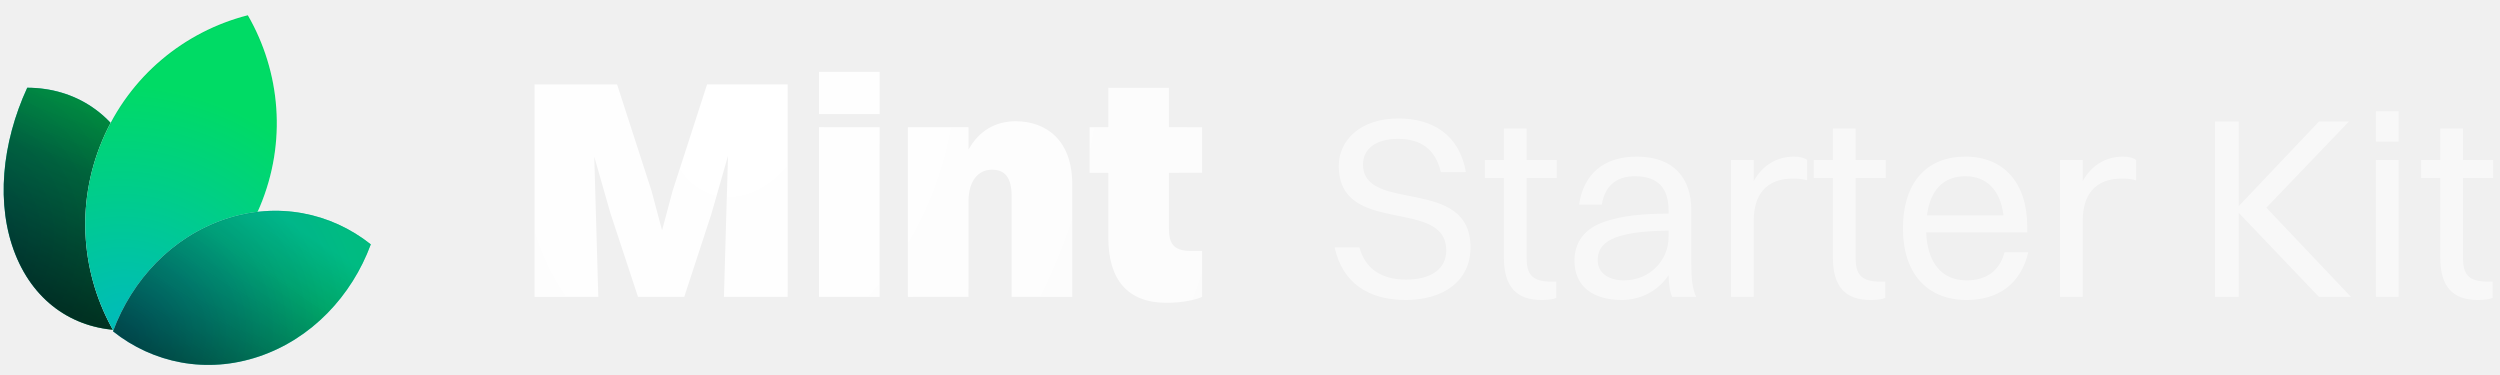
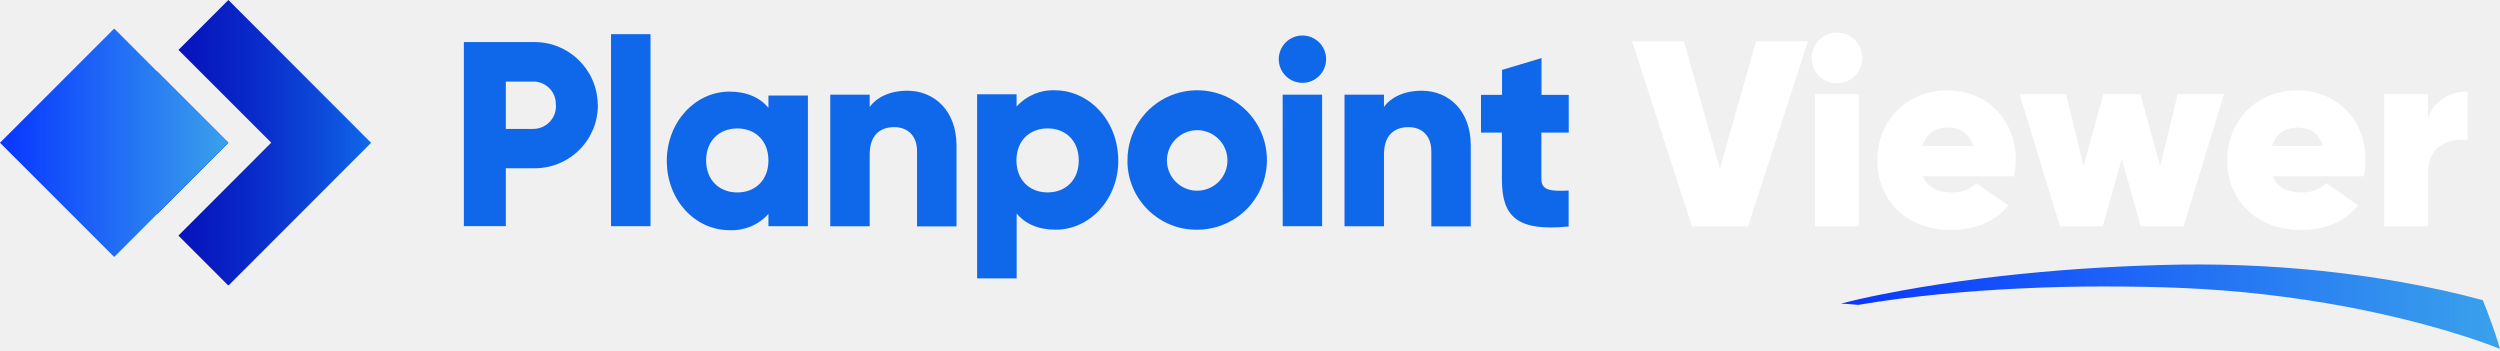
- <svg xmlns="http://www.w3.org/2000/svg" width="160" height="24" viewBox="0 0 160 24" fill="none">
-   <path d="M7.953 21.139C4.896 21.13 2.255 19.458 0.987 16.29C-0.28 13.121 0.109 9.163 1.744 5.615C4.801 5.624 7.442 7.296 8.71 10.465C9.977 13.633 9.588 17.591 7.953 21.139Z" fill="white" />
-   <path d="M7.953 21.139C4.896 21.13 2.255 19.458 0.987 16.29C-0.28 13.121 0.109 9.163 1.744 5.615C4.801 5.624 7.442 7.296 8.71 10.465C9.977 13.633 9.588 17.591 7.953 21.139Z" fill="url(#paint0_radial_115_109)" />
-   <path d="M7.953 21.139C4.896 21.13 2.255 19.458 0.987 16.29C-0.28 13.121 0.109 9.163 1.744 5.615C4.801 5.624 7.442 7.296 8.71 10.465C9.977 13.633 9.588 17.591 7.953 21.139Z" fill="black" fill-opacity="0.5" style="mix-blend-mode:hard-light" />
-   <path d="M7.953 21.139C4.896 21.13 2.255 19.458 0.987 16.29C-0.28 13.121 0.109 9.163 1.744 5.615C4.801 5.624 7.442 7.296 8.71 10.465C9.977 13.633 9.588 17.591 7.953 21.139Z" fill="url(#paint1_linear_115_109)" fill-opacity="0.5" style="mix-blend-mode:hard-light" />
-   <path d="M7.935 21.111C4.897 21.096 2.274 19.431 1.013 16.279C-0.248 13.124 0.136 9.182 1.762 5.643C4.8 5.659 7.423 7.324 8.684 10.476C9.945 13.63 9.561 17.572 7.935 21.111Z" stroke="url(#paint2_linear_115_109)" stroke-opacity="0.05" stroke-width="0.056" />
-   <path d="M7.31 21.257C11.354 20.221 14.884 17.375 16.628 13.236C18.373 9.097 17.945 4.587 15.86 0.976C11.816 2.012 8.287 4.858 6.542 8.998C4.797 13.137 5.225 17.646 7.31 21.257Z" fill="white" />
-   <path d="M7.31 21.257C11.354 20.221 14.884 17.375 16.628 13.236C18.373 9.097 17.945 4.587 15.86 0.976C11.816 2.012 8.287 4.858 6.542 8.998C4.797 13.137 5.225 17.646 7.31 21.257Z" fill="url(#paint3_radial_115_109)" />
-   <path d="M16.602 13.225C14.864 17.349 11.351 20.187 7.324 21.225C5.253 17.624 4.829 13.132 6.568 9.009C8.306 4.885 11.819 2.047 15.846 1.009C17.918 4.61 18.341 9.101 16.602 13.225Z" stroke="url(#paint4_linear_115_109)" stroke-opacity="0.05" stroke-width="0.056" />
-   <path d="M7.234 21.207C9.789 23.237 13.21 23.951 16.577 22.814C19.944 21.677 22.506 18.945 23.73 15.638C21.175 13.608 17.754 12.894 14.387 14.031C11.02 15.168 8.458 17.901 7.234 21.207Z" fill="white" />
-   <path d="M7.234 21.207C9.789 23.237 13.21 23.951 16.577 22.814C19.944 21.677 22.506 18.945 23.73 15.638C21.175 13.608 17.754 12.894 14.387 14.031C11.02 15.168 8.458 17.901 7.234 21.207Z" fill="url(#paint5_radial_115_109)" />
-   <path d="M7.234 21.207C9.789 23.237 13.21 23.951 16.577 22.814C19.944 21.677 22.506 18.945 23.73 15.638C21.175 13.608 17.754 12.894 14.387 14.031C11.02 15.168 8.458 17.901 7.234 21.207Z" fill="black" fill-opacity="0.2" style="mix-blend-mode:hard-light" />
-   <path d="M7.234 21.207C9.789 23.237 13.21 23.951 16.577 22.814C19.944 21.677 22.506 18.945 23.73 15.638C21.175 13.608 17.754 12.894 14.387 14.031C11.02 15.168 8.458 17.901 7.234 21.207Z" fill="url(#paint6_linear_115_109)" fill-opacity="0.5" style="mix-blend-mode:hard-light" />
-   <path d="M16.568 22.787C13.218 23.918 9.814 23.212 7.267 21.198C8.492 17.907 11.044 15.189 14.396 14.058C17.747 12.927 21.15 13.633 23.697 15.648C22.472 18.938 19.92 21.656 16.568 22.787Z" stroke="url(#paint7_linear_115_109)" stroke-opacity="0.05" stroke-width="0.056" />
-   <path d="M34.212 19V5.4H39.492L41.692 12.2L42.372 14.74L43.052 12.2L45.252 5.4H50.412V19H46.332L46.592 9.98L45.532 13.68L43.792 19H40.832L39.052 13.6L38.032 10.02L38.292 19H34.212ZM52.416 7.3V4.6H56.295V7.3H52.416ZM52.416 19V8.14H56.295V19H52.416ZM58.104 19V8.14H61.984V9.58C62.664 8.34 63.744 7.76 65.004 7.76C66.964 7.76 68.624 8.98 68.624 11.78V19H64.744V12.56C64.744 11.34 64.304 10.86 63.484 10.86C62.604 10.86 61.984 11.58 61.984 12.88V19H58.104ZM70.933 15.22V11.06H69.733V8.14H70.933V5.62H74.813V8.14H76.933V11.06H74.813V14.6C74.813 15.5 75.033 16.06 76.213 16.06H76.933V19C76.493 19.2 75.673 19.38 74.653 19.38C72.153 19.38 70.933 17.88 70.933 15.22Z" fill="url(#paint8_radial_115_109)" />
-   <path d="M87.232 10.519C87.232 13.687 94.112 11.229 94.112 15.832C94.112 17.994 92.364 19.198 89.971 19.198C87.562 19.198 85.912 18.093 85.417 15.832H87.001C87.364 17.169 88.371 17.895 89.987 17.895C91.671 17.895 92.561 17.152 92.561 16.03C92.561 12.598 85.681 15.155 85.681 10.618C85.681 9.001 87.034 7.582 89.509 7.582C91.671 7.582 93.403 8.621 93.816 11.014H92.215C91.868 9.529 90.912 8.886 89.476 8.886C88.057 8.886 87.232 9.529 87.232 10.519ZM96.25 16.476V11.393H95.029V10.239H96.25V8.226H97.702V10.239H99.632V11.393H97.702V16.476C97.702 17.532 98.015 18.026 99.302 18.026H99.599V19.066C99.434 19.148 99.071 19.198 98.659 19.198C97.025 19.198 96.25 18.323 96.25 16.476ZM102.516 13.093H101.064C101.345 11.162 102.615 10.024 104.76 10.024C107.103 10.024 108.242 11.393 108.242 13.44V16.888C108.242 17.895 108.324 18.521 108.555 19H107.021C106.856 18.654 106.806 18.142 106.79 17.614C106.047 18.72 104.859 19.198 103.803 19.198C101.988 19.198 100.767 18.357 100.767 16.69C100.767 15.486 101.427 14.611 102.714 14.182C103.902 13.786 105.107 13.687 106.79 13.671V13.473C106.79 12.053 106.13 11.278 104.628 11.278C103.374 11.278 102.698 11.971 102.516 13.093ZM102.252 16.657C102.252 17.465 102.929 17.944 103.952 17.944C105.569 17.944 106.79 16.674 106.79 15.172V14.759C103.061 14.793 102.252 15.585 102.252 16.657ZM110.787 19V10.239H112.239V11.591C112.833 10.519 113.774 10.024 114.83 10.024C115.176 10.024 115.49 10.107 115.655 10.239V11.542C115.407 11.46 115.094 11.427 114.747 11.427C112.998 11.427 112.239 12.515 112.239 14.1V19H110.787ZM117.305 16.476V11.393H116.084V10.239H117.305V8.226H118.757V10.239H120.688V11.393H118.757V16.476C118.757 17.532 119.071 18.026 120.358 18.026H120.655V19.066C120.49 19.148 120.127 19.198 119.714 19.198C118.081 19.198 117.305 18.323 117.305 16.476ZM129.809 16.145C129.33 18.192 127.862 19.198 125.865 19.198C123.324 19.198 121.79 17.482 121.79 14.627C121.79 11.658 123.324 10.024 125.783 10.024C128.258 10.024 129.743 11.723 129.743 14.512V14.875H123.275C123.357 16.838 124.281 17.944 125.865 17.944C127.103 17.944 127.977 17.35 128.291 16.145H129.809ZM125.783 11.278C124.38 11.278 123.539 12.152 123.324 13.786H128.225C128.027 12.169 127.152 11.278 125.783 11.278ZM131.843 19V10.239H133.295V11.591C133.889 10.519 134.829 10.024 135.885 10.024C136.232 10.024 136.545 10.107 136.71 10.239V11.542C136.463 11.46 136.149 11.427 135.803 11.427C134.054 11.427 133.295 12.515 133.295 14.1V19H131.843ZM141.763 19V7.78H143.281V13.192L148.413 7.78H150.327L145.047 13.291L150.459 19H148.413L143.281 13.621V19H141.763ZM152.06 9.067V7.12H153.512V9.067H152.06ZM152.06 19V10.239H153.512V19H152.06ZM156.178 16.476V11.393H154.957V10.239H156.178V8.226H157.63V10.239H159.56V11.393H157.63V16.476C157.63 17.532 157.943 18.026 159.23 18.026H159.527V19.066C159.362 19.148 158.999 19.198 158.587 19.198C156.953 19.198 156.178 18.323 156.178 16.476Z" fill="white" fill-opacity="0.55" />
+ <svg xmlns="http://www.w3.org/2000/svg" xmlns:xlink="http://www.w3.org/1999/xlink" width="1284px" height="180px" viewBox="0 0 1284 180" version="1.1">
  <defs>
-     <radialGradient id="paint0_radial_115_109" cx="0" cy="0" r="1" gradientUnits="userSpaceOnUse" gradientTransform="translate(-3.00503 15.023) rotate(-10.029) scale(17.9572 17.784)">
-       <stop stop-color="#00B0BB" />
-       <stop offset="1" stop-color="#00DB65" />
-     </radialGradient>
-     <linearGradient id="paint1_linear_115_109" x1="7.39" y1="4.813" x2="1.63" y2="18.689" gradientUnits="userSpaceOnUse">
-       <stop stop-color="#18E299" />
-       <stop offset="1" />
+     <linearGradient x1="-0.003%" y1="50.059%" x2="99.985%" y2="50.059%" id="linearGradient-1">
+       <stop stop-color="#0836FF" offset="0%" />
+       <stop stop-color="#3AA2EB" offset="100%" />
    </linearGradient>
-     <linearGradient id="paint2_linear_115_109" x1="7.948" y1="8.016" x2="1.761" y2="18.746" gradientUnits="userSpaceOnUse">
-       <stop />
-       <stop offset="1" stop-opacity="0" />
+     <path d="M30.66,42.64 L0,73.32 L30.66,104 L36.66,110 L73.32,73.34 L36.64,36.66 L30.66,42.64 Z M51.66,21.64 L47.66,25.64 L95.31,73.28 L47.63,121 L51.63,125 L73.3,146.68 L146.59,73.36 L73.3,0 L51.66,21.64 Z" id="path-2" />
+     <linearGradient x1="-0.121%" y1="50.533%" x2="99.879%" y2="50.533%" id="linearGradient-4">
+       <stop stop-color="#0507B6" offset="0%" />
+       <stop stop-color="#050BB8" offset="20%" />
+       <stop stop-color="#0718BF" offset="40%" />
+       <stop stop-color="#092CCA" offset="61%" />
+       <stop stop-color="#0C49D9" offset="82%" />
+       <stop stop-color="#0F68EA" offset="100%" />
    </linearGradient>
-     <radialGradient id="paint3_radial_115_109" cx="0" cy="0" r="1" gradientUnits="userSpaceOnUse" gradientTransform="translate(8.11404 20.8822) rotate(-75.7542) scale(21.6246 23.7772)">
-       <stop stop-color="#00BBBB" />
-       <stop offset="0.713" stop-color="#00DB65" />
-     </radialGradient>
-     <linearGradient id="paint4_linear_115_109" x1="7.602" y1="5.871" x2="15.556" y2="16.372" gradientUnits="userSpaceOnUse">
-       <stop />
-       <stop offset="1" stop-opacity="0" />
+     <polygon id="path-5" points="41.32 17.34 24.54 34.12 0 58.66 24.54 83.2 41.32 99.98 58.65 117.31 117.28 58.66 58.65 3.55271368e-15" />
+     <linearGradient x1="0.533%" y1="48.16%" x2="100.533%" y2="48.16%" id="linearGradient-7">
+       <stop stop-color="#0836FF" offset="0%" />
+       <stop stop-color="#3AA2EB" offset="100%" />
    </linearGradient>
-     <radialGradient id="paint5_radial_115_109" cx="0" cy="0" r="1" gradientUnits="userSpaceOnUse" gradientTransform="translate(7.84537 21.5181) rotate(-20.3525) scale(18.5603 17.32)">
-       <stop stop-color="#00B0BB" />
-       <stop offset="1" stop-color="#00DB65" />
-     </radialGradient>
-     <linearGradient id="paint6_linear_115_109" x1="16.808" y1="13.007" x2="10.041" y2="22.994" gradientUnits="userSpaceOnUse">
-       <stop stop-color="#00B1BC" />
-       <stop offset="1" />
-     </linearGradient>
-     <linearGradient id="paint7_linear_115_109" x1="16.808" y1="13.007" x2="14.169" y2="23.841" gradientUnits="userSpaceOnUse">
-       <stop />
-       <stop offset="1" stop-opacity="0" />
-     </linearGradient>
-     <radialGradient id="paint8_radial_115_109" cx="0" cy="0" r="1" gradientUnits="userSpaceOnUse" gradientTransform="translate(47.2781 7) rotate(19.0047) scale(67.5582 85.7506)">
-       <stop stop-color="white" />
-       <stop offset="1" stop-color="white" stop-opacity="0.5" />
-     </radialGradient>
  </defs>
+   <g id="Page-1" stroke="none" stroke-width="1" fill="none" fill-rule="evenodd">
+     <g id="Viewer_Swoosh2023">
+       <path d="M1283.52,177.69 C1283.38,177.17 1283.23,176.69 1283.08,176.13 C1282.76,175.13 1282.43,174.04 1282.08,172.99 C1281.4,170.9 1280.68,168.8 1279.94,166.71 C1278.44,162.523 1276.853,158.343 1275.18,154.17 C1261.57,150.48 1247.9,147.51 1234.18,145.04 C1220.46,142.57 1206.63,140.64 1192.8,139.18 C1165.17,136.289 1137.377,135.266 1109.61,136.12 C1082.02,136.9 1054.47,138.75 1027.07,141.87 C1013.37,143.44 999.71,145.32 986.12,147.59 C979.32,148.73 972.54,149.977 965.78,151.33 C962.387,151.997 959.01,152.713 955.65,153.48 C952.27,154.25 948.94,155.02 945.53,155.93 C948.53,156.07 951.44,156.32 954.37,156.58 C968.22,154.22 982.15,152.5 996.1,151.13 C1010.05,149.76 1024.04,148.8 1038.03,148.13 C1052.02,147.46 1066.03,147.13 1080.03,147.13 C1087.03,147.13 1094.03,147.19 1101.03,147.31 C1108.03,147.45 1115.03,147.63 1121.96,147.95 C1149.727,149.193 1177.375,152.371 1204.7,157.46 C1218.32,160.02 1231.8,163.08 1245.14,166.64 C1251.807,168.433 1258.403,170.367 1264.93,172.44 C1268.19,173.44 1271.44,174.56 1274.64,175.69 C1276.24,176.26 1277.83,176.83 1279.41,177.42 L1281.74,178.31 L1282.88,178.76 L1283.43,178.99 L1283.9,179.18 C1283.9,179.06 1283.9,178.94 1283.9,178.82 L1283.81,178.43 L1283.52,177.69 Z" id="Path" fill="url(#linearGradient-1)" fill-rule="nonzero" />
+       <path d="M307.08,54 C307.08,62.601 303.663,70.85 297.581,76.931 C291.5,83.013 283.251,86.43 274.65,86.43 L259.79,86.43 L259.79,116.15 L238.24,116.15 L238.24,21.61 L274,21.61 C291.903,21.315 306.666,35.568 307,53.47 L307.08,54 Z M285.46,54 C285.789,47.653 280.916,42.239 274.57,41.9 L259.79,41.9 L259.79,66.21 L274,66.21 C277.1,66.176 280.058,64.911 282.225,62.694 C284.391,60.477 285.587,57.49 285.55,54.39 L285.55,54 L285.46,54 Z" id="Shape" fill="#0F68EA" fill-rule="nonzero" />
+       <rect id="Rectangle" fill="#0F68EA" fill-rule="nonzero" x="313.83" y="17.55" width="20.27" height="98.62" />
+       <path d="M414.94,48.63 L414.94,116.18 L394.67,116.18 L394.67,109.87 C389.596,115.515 382.251,118.577 374.67,118.21 C356.88,118.21 342.47,102.67 342.47,82.63 C342.47,62.59 357.11,47.05 374.67,47.05 C383.67,47.05 390.43,50.2 394.67,55.38 L394.67,49.08 L414.94,49.08 L414.94,48.63 Z M394.67,82.4 C394.67,72.27 387.91,65.97 378.67,65.97 C369.43,65.97 362.67,72.27 362.67,82.4 C362.67,92.53 369.43,98.84 378.67,98.84 C387.91,98.84 394.67,92.54 394.67,82.4" id="Shape" fill="#0F68EA" fill-rule="nonzero" />
+       <path d="M491.27,74.86 L491.27,116.29 L471,116.29 L471,77.68 C471,69.34 465.82,65.29 459.29,65.29 C451.86,65.29 446.68,69.57 446.68,79.29 L446.68,116.22 L426.42,116.22 L426.42,48.63 L446.68,48.63 L446.68,54.93 C450.29,49.93 457.04,46.6 466.05,46.6 C479.56,46.6 491.27,56.51 491.27,74.86" id="Path" fill="#0F68EA" fill-rule="nonzero" />
+       <path d="M574.36,82.4 C574.36,102.4 559.72,117.98 542.16,117.98 C533.16,117.98 526.39,114.83 522.16,109.65 L522.16,143 L501.85,143 L501.85,48.4 L522.12,48.4 L522.12,54.71 C527.196,49.069 534.54,46.01 542.12,46.38 C559.68,46.6 574.32,62.14 574.32,82.38 M554.05,82.38 C554.05,72.25 547.29,65.95 538.05,65.95 C528.81,65.95 522.05,72.25 522.05,82.38 C522.05,92.51 528.8,98.82 538.05,98.82 C547.3,98.82 554.05,92.52 554.05,82.38" id="Shape" fill="#0F68EA" fill-rule="nonzero" />
+       <path d="M579.08,82.4 C578.987,67.913 587.632,54.797 600.983,49.171 C614.333,43.545 629.758,46.517 640.062,56.701 C650.366,66.885 653.519,82.274 648.05,95.689 C642.581,109.104 629.567,117.903 615.08,117.98 L614.86,117.98 C595.311,118.191 579.286,102.528 579.05,82.98 L579.05,82.98 L579.08,82.4 Z M630.42,82.4 C630.42,76.114 626.633,70.447 620.825,68.042 C615.016,65.637 608.332,66.969 603.888,71.415 C599.444,75.862 598.117,82.547 600.526,88.354 C602.934,94.16 608.604,97.944 614.89,97.94 C619.011,97.94 622.962,96.302 625.875,93.388 C628.788,90.473 630.423,86.521 630.42,82.4" id="Shape" fill="#0F68EA" fill-rule="nonzero" />
+       <path d="M656.77,30.39 C656.77,23.674 662.214,18.23 668.93,18.23 C675.646,18.23 681.09,23.674 681.09,30.39 C681.09,37.106 675.646,42.55 668.93,42.55 C665.704,42.553 662.61,41.272 660.329,38.991 C658.048,36.71 656.767,33.616 656.77,30.39 M658.77,48.63 L679.03,48.63 L679.03,116.18 L658.8,116.18 L658.77,48.63 Z" id="Shape" fill="#0F68EA" fill-rule="nonzero" />
+       <path d="M755.39,74.86 L755.39,116.29 L735.13,116.29 L735.13,77.68 C735.13,69.34 729.95,65.29 723.42,65.29 C715.99,65.29 710.81,69.57 710.81,79.29 L710.81,116.22 L690.54,116.22 L690.54,48.63 L710.81,48.63 L710.81,54.93 C714.41,49.93 721.17,46.6 730.17,46.6 C743.91,46.6 755.39,56.51 755.39,74.86" id="Path" fill="#0F68EA" fill-rule="nonzero" />
+       <path d="M791.65,68.11 L791.65,92 C791.65,97.86 796.65,98.31 805.65,97.86 L805.65,116.32 C779,119 771.38,111.11 771.38,92.2 L771.38,68.11 L760.64,68.11 L760.64,48.74 L771.45,48.74 L771.45,35.91 L791.71,29.83 L791.71,48.74 L805.71,48.74 L805.71,68.11 L791.65,68.11 Z" id="Path" fill="#0F68EA" fill-rule="nonzero" />
+       <g id="Clipped" transform="translate(44, 0)">
+         <mask id="mask-3" fill="white">
+           <use xlink:href="#path-2" />
+         </mask>
+         <g id="Shape" />
+         <rect id="Rectangle" fill="url(#linearGradient-4)" fill-rule="nonzero" mask="url(#mask-3)" x="-0.02" y="0" width="146.61" height="146.64" />
+       </g>
+       <g id="Clipped" transform="translate(0, 14.66)">
+         <mask id="mask-6" fill="white">
+           <use xlink:href="#path-5" />
+         </mask>
+         <g id="Path" />
+         <rect id="Rectangle" fill="url(#linearGradient-7)" fill-rule="nonzero" mask="url(#mask-6)" x="0" y="0.01" width="117.28" height="117.31" />
+       </g>
+       <polygon id="Path" fill="#FFFFFF" fill-rule="nonzero" points="838.27 21.22 864.87 21.22 883.33 86.63 901.92 21.22 928.52 21.22 897.85 116.22 868.94 116.22" />
+       <path d="M930.42,29.77 C930.42,22.574 936.254,16.74 943.45,16.74 C950.646,16.74 956.48,22.574 956.48,29.77 C956.48,36.966 950.646,42.8 943.45,42.8 C936.254,42.8 930.42,36.966 930.42,29.77 L930.42,29.77 Z M932.18,48.36 L954.71,48.36 L954.71,116.21 L932.18,116.21 L932.18,48.36 Z" id="Shape" fill="#FFFFFF" fill-rule="nonzero" />
+       <path d="M1002.75,98.84 C1007.333,98.954 1011.774,97.245 1015.1,94.09 L1031.39,105.49 C1024.6,114.04 1014.29,118.11 1002.21,118.11 C978.73,118.11 964.21,102.51 964.21,82.42 C964.21,62.06 979.14,46.42 1000.31,46.42 C1020.67,46.42 1035.311,61.75 1035.311,82.11 C1035.326,84.941 1035.007,87.764 1034.36,90.52 L987.55,90.52 C990.27,97.08 996.24,98.84 1002.75,98.84 Z M1013.34,75 C1011.34,67.94 1006.01,65.5 1000.58,65.5 C994.07,65.5 989.18,68.76 987.28,75 L1013.34,75 Z" id="Shape" fill="#FFFFFF" fill-rule="nonzero" />
+       <polygon id="Path" fill="#FFFFFF" fill-rule="nonzero" points="1142.27 48.36 1121.5 116.21 1099.5 116.21 1089.73 81.74 1080 116.21 1058 116.21 1037.24 48.36 1061.12 48.36 1070.12 85.27 1080.3 48.36 1099.3 48.36 1109.48 85.27 1118.48 48.36" />
+       <path d="M1182.44,98.84 C1187.023,98.95 1191.462,97.243 1194.79,94.09 L1211.07,105.49 C1204.29,114.04 1193.97,118.11 1181.89,118.11 C1158.42,118.11 1143.89,102.51 1143.89,82.42 C1143.89,62.06 1158.81,46.42 1179.99,46.42 C1200.34,46.42 1214.99,61.75 1214.99,82.11 C1214.994,84.943 1214.659,87.767 1213.99,90.52 L1167.17,90.52 C1170,97.08 1175.92,98.84 1182.44,98.84 Z M1193,75 C1191,67.94 1185.68,65.5 1180.25,65.5 C1173.73,65.5 1168.85,68.76 1166.95,75 L1193,75 Z" id="Shape" fill="#FFFFFF" fill-rule="nonzero" />
+       <path d="M1267.39,47 L1267.39,72 C1258.39,70.64 1247.04,74.72 1247.04,88.15 L1247.04,116.24 L1224.51,116.24 L1224.51,48.36 L1247,48.36 L1247,61 C1249.75,51.75 1258.3,47 1267.39,47 Z" id="Path" fill="#FFFFFF" fill-rule="nonzero" />
+     </g>
+   </g>
</svg>
